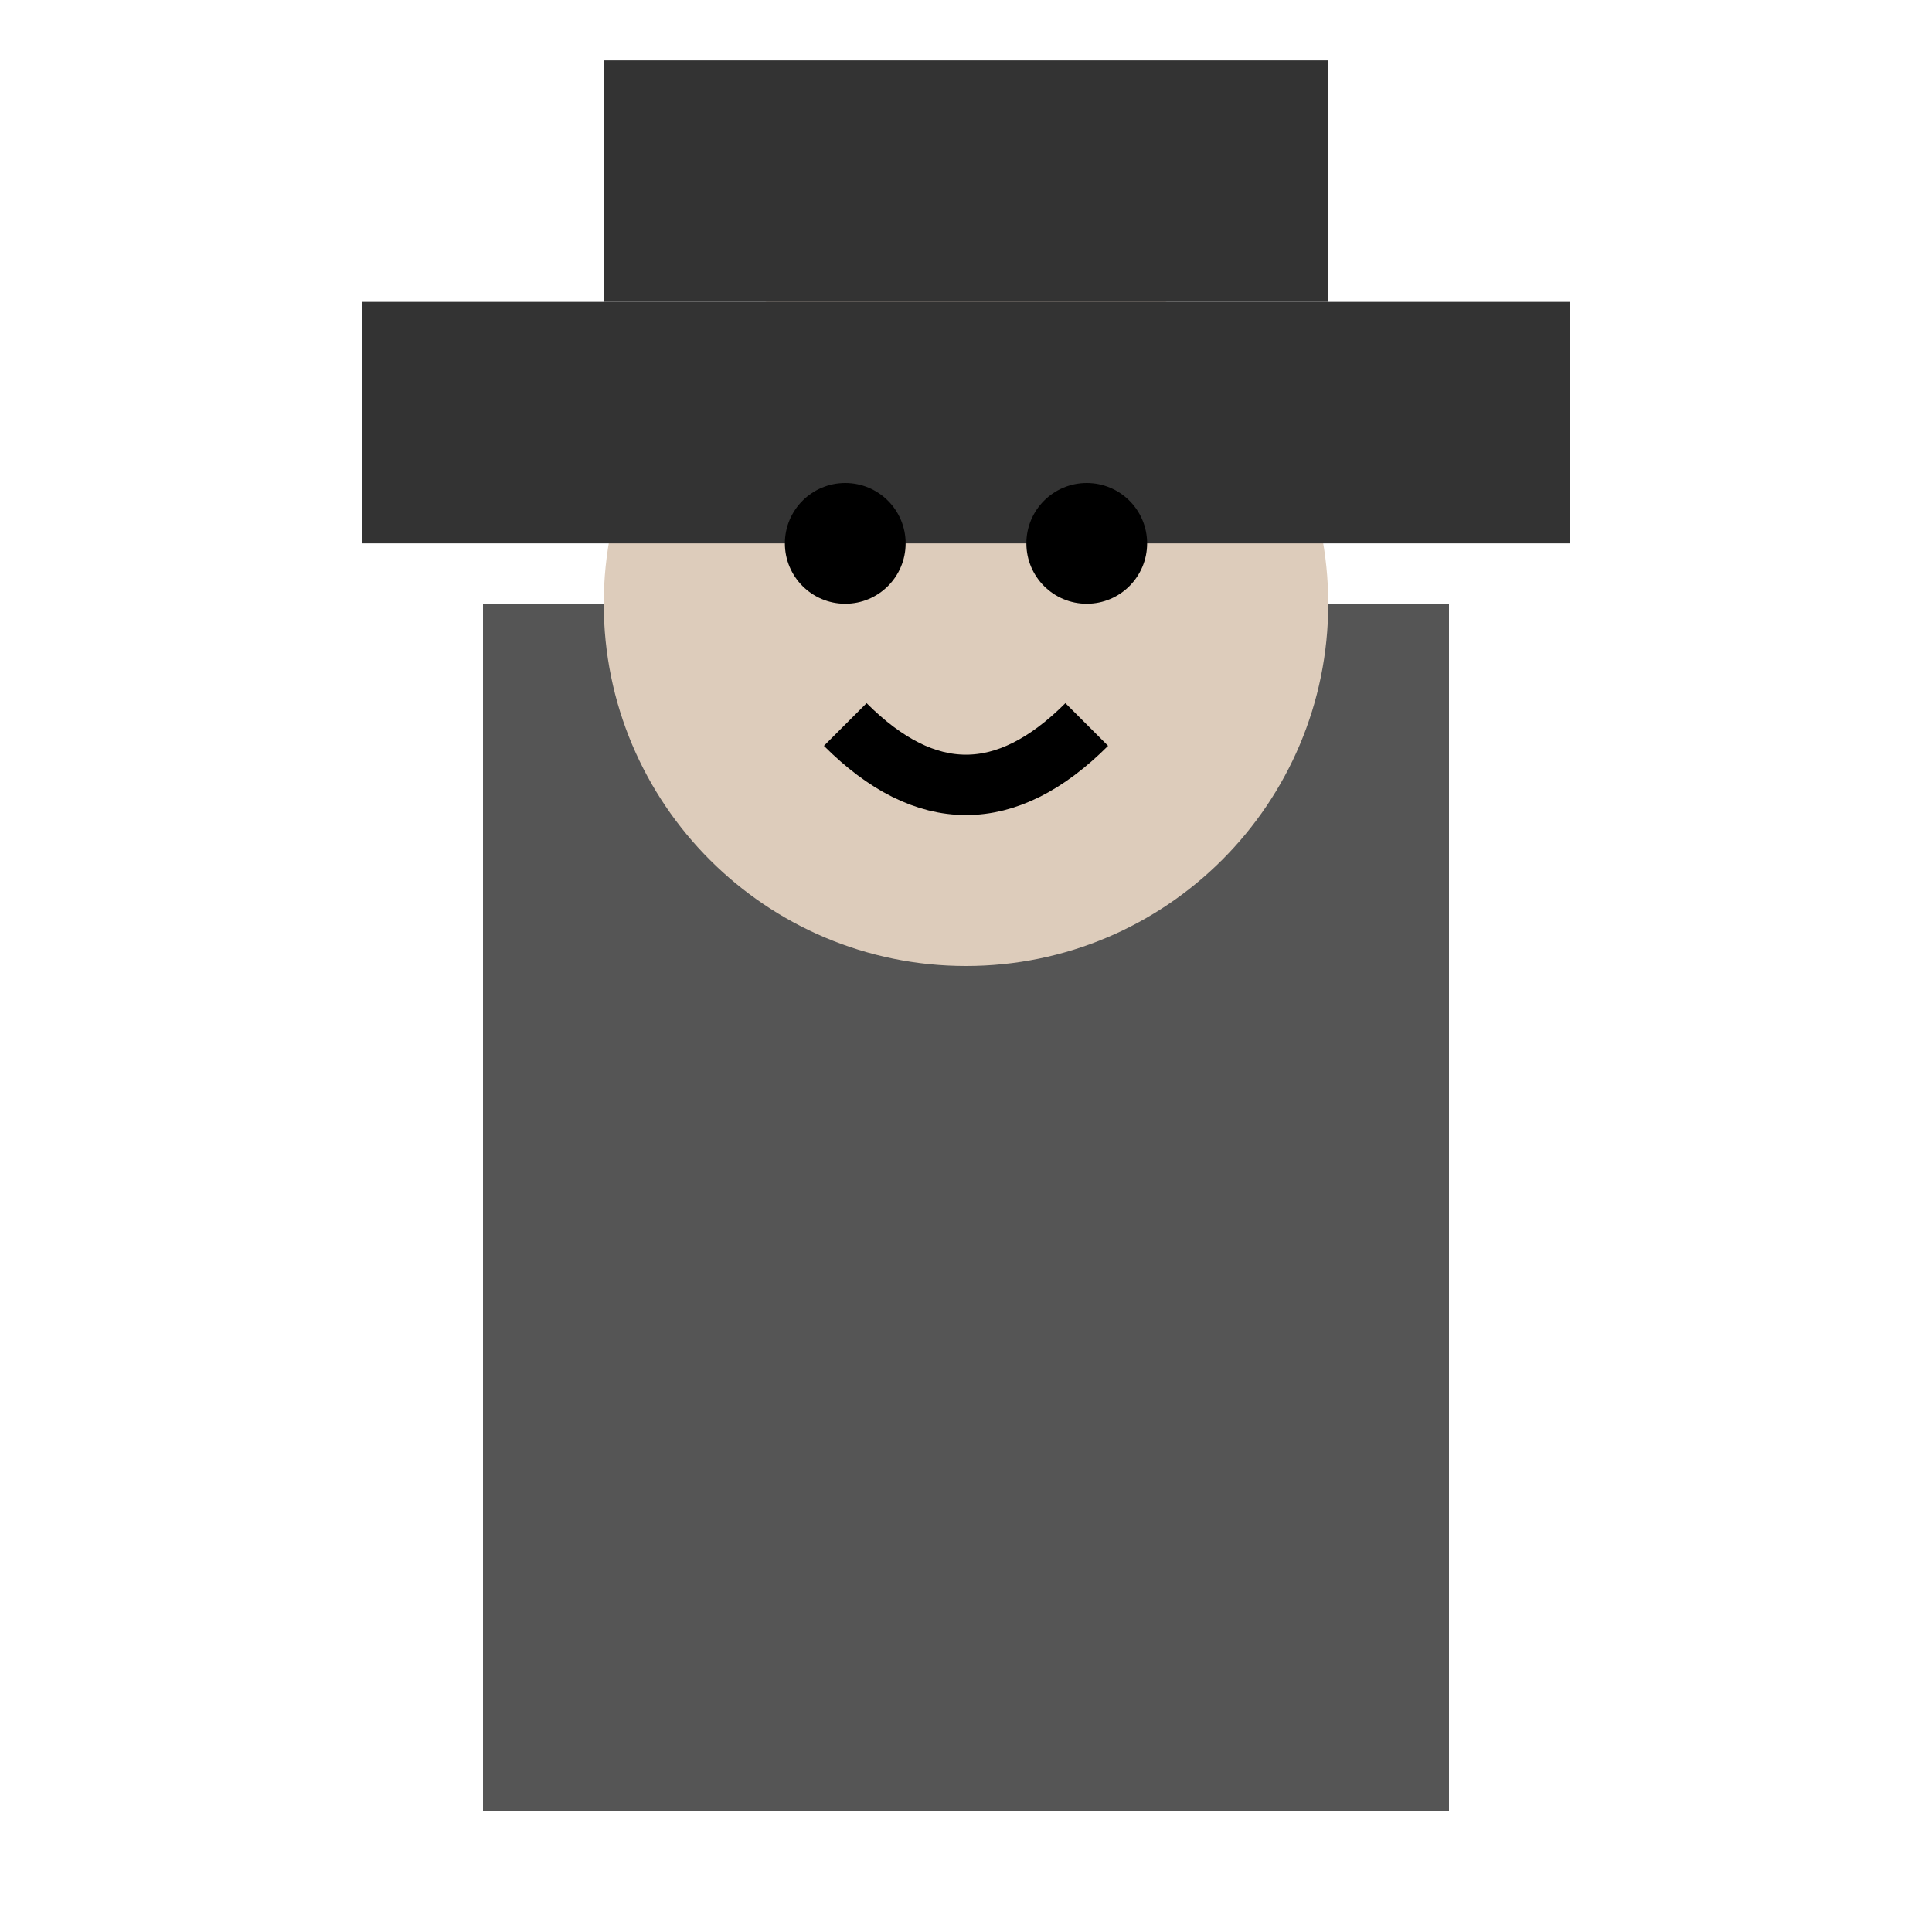
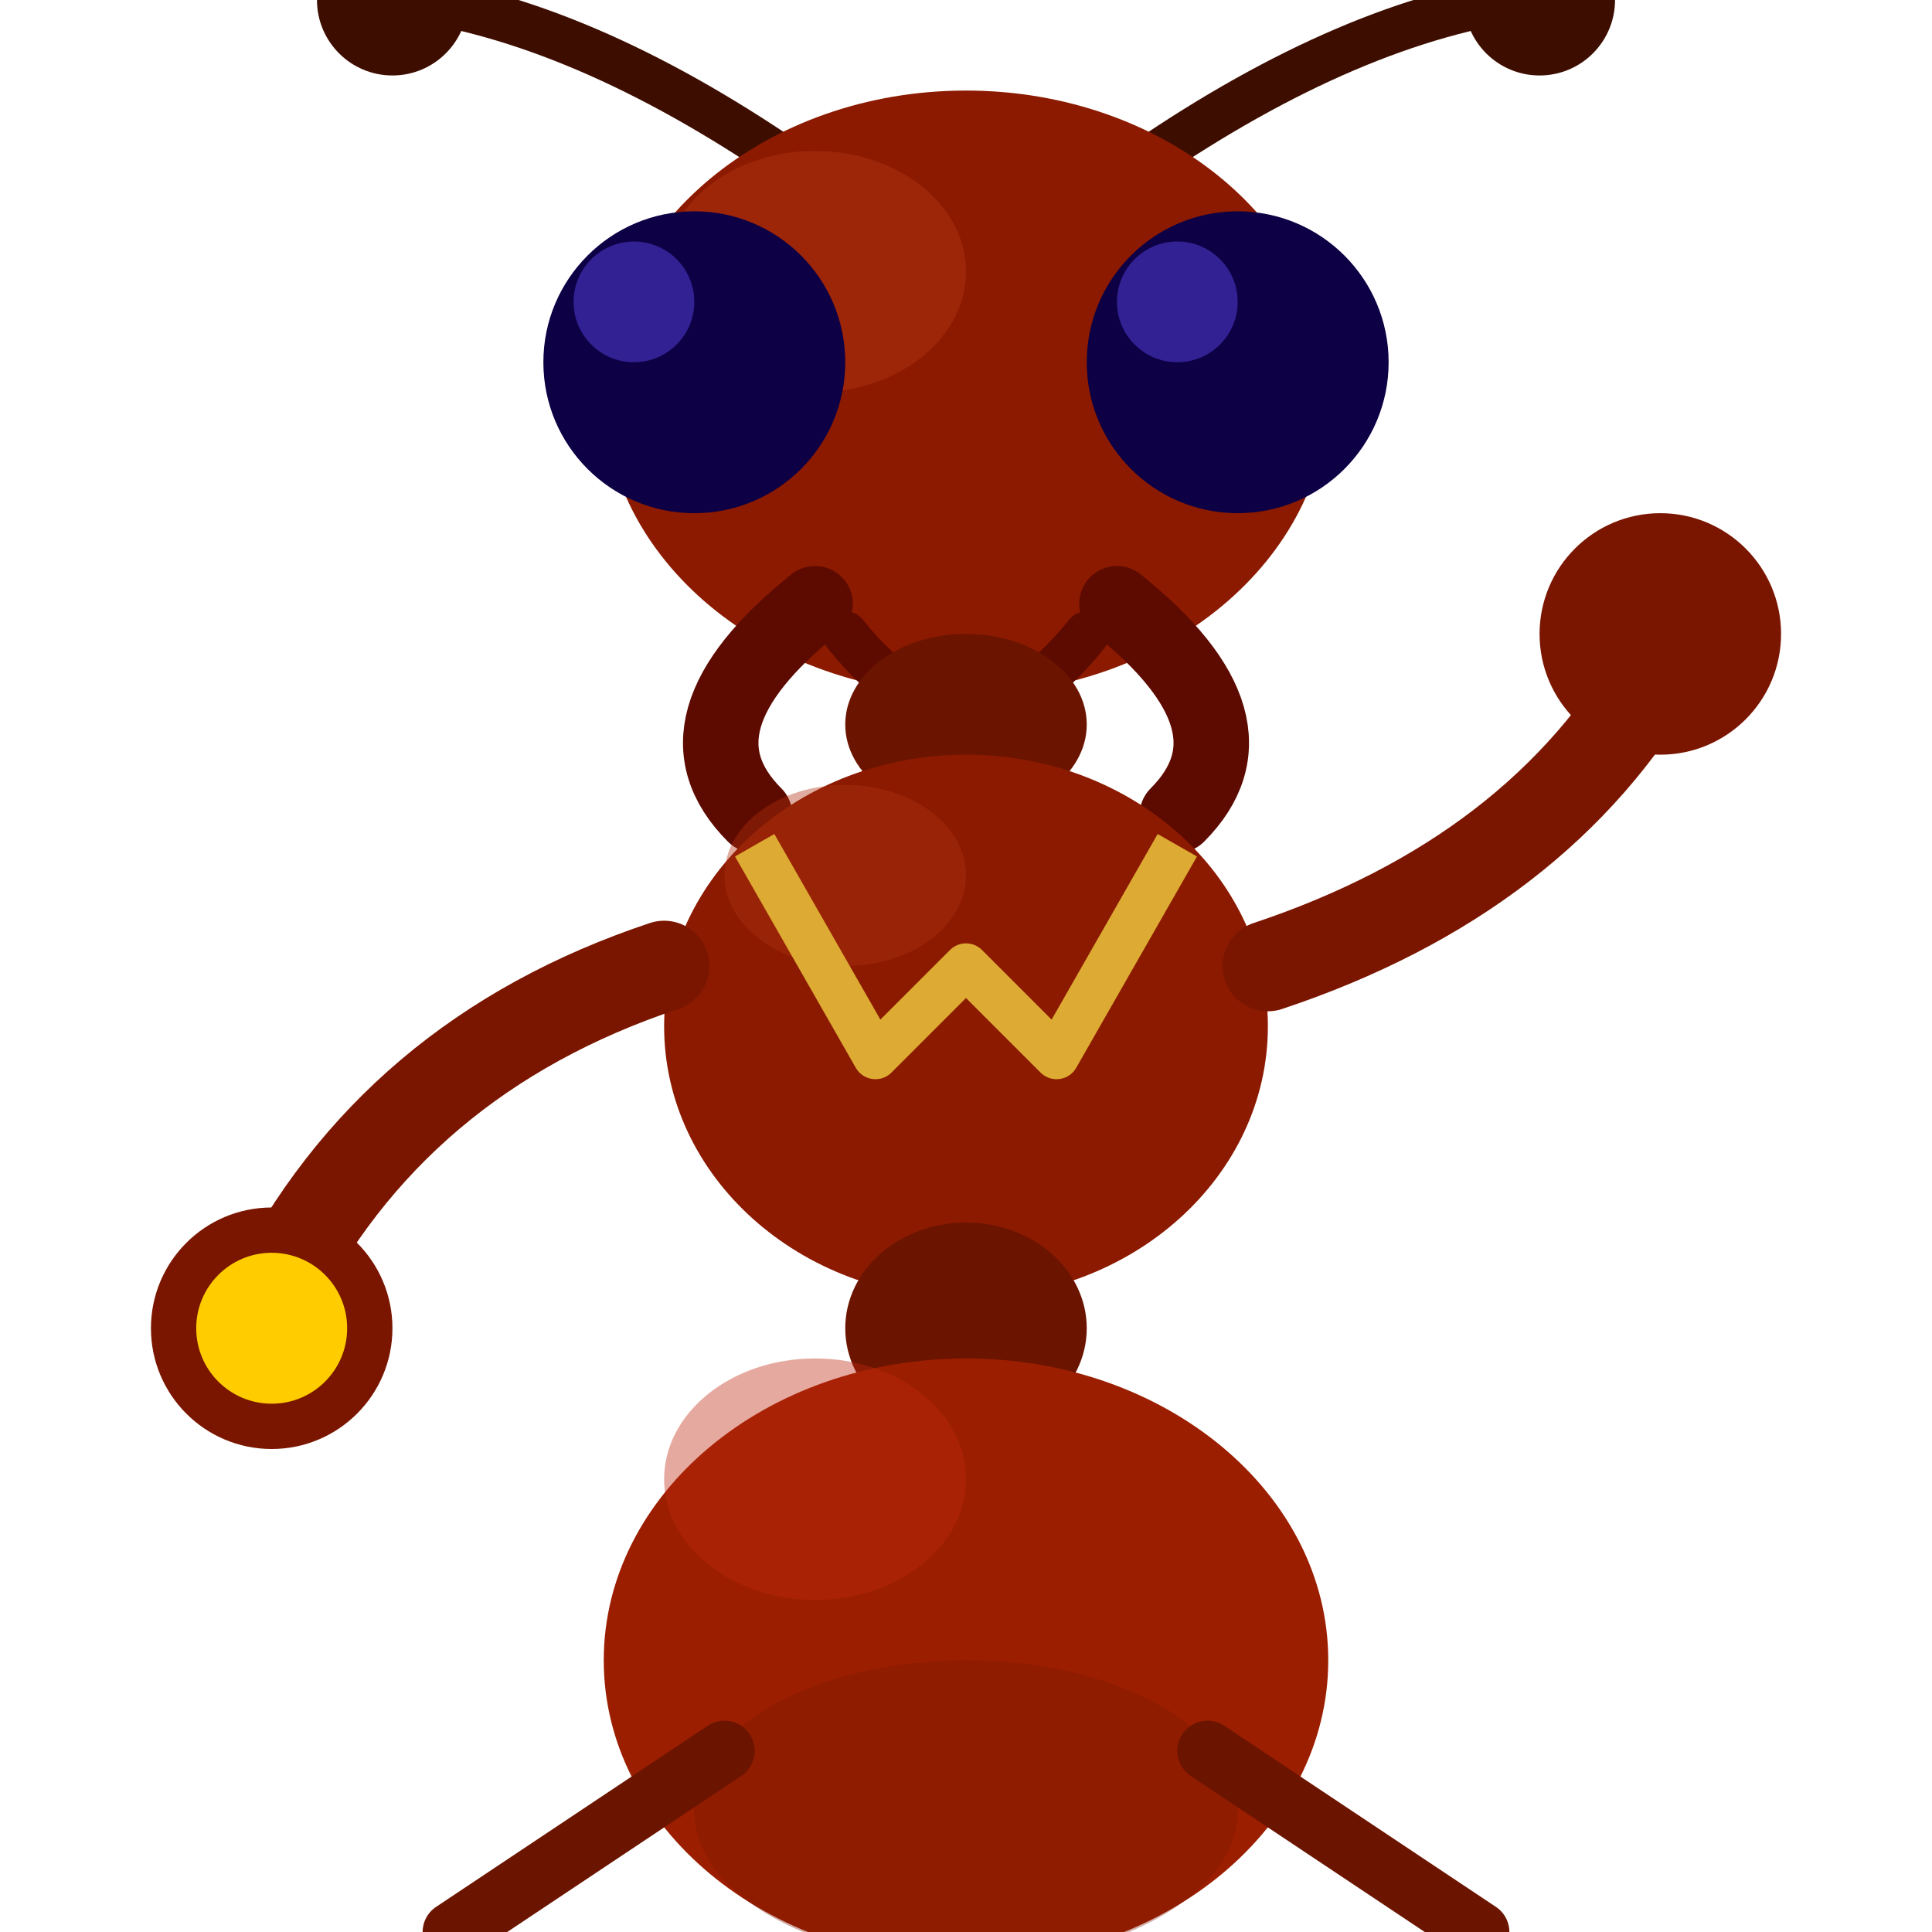
<svg xmlns="http://www.w3.org/2000/svg" width="64" height="64">
-   <rect x="16" y="20" width="32" height="40" fill="#555" />
-   <circle cx="32" cy="20" r="12" fill="#dcb" />
-   <rect x="12" y="10" width="40" height="8" fill="#333" />
-   <rect x="20" y="2" width="24" height="8" fill="#333" />
-   <circle cx="28" cy="18" r="2" fill="#000" />
-   <circle cx="36" cy="18" r="2" fill="#000" />
-   <path d="M 28 24 Q 32 28 36 24" stroke="#000" stroke-width="2" fill="none" />
+   <path d="M 27 6 Q 20 1 14 0" stroke="#3D0D00" stroke-width="1.5" fill="none" stroke-linecap="round" />
+   <circle cx="13" cy="0" r="2.5" fill="#3D0D00" />
+   <path d="M 37 6 Q 44 1 50 0" stroke="#3D0D00" stroke-width="1.5" fill="none" stroke-linecap="round" />
+   <circle cx="51" cy="0" r="2.5" fill="#3D0D00" />
+   <ellipse cx="32" cy="13" rx="12" ry="10" fill="#8B1A00" />
+   <ellipse cx="27" cy="9" rx="5" ry="4" fill="#B03010" opacity="0.5" />
+   <ellipse cx="23" cy="12" rx="5" ry="5" fill="#0D0044" />
+   <ellipse cx="41" cy="12" rx="5" ry="5" fill="#0D0044" />
+   <circle cx="21" cy="10" r="2" fill="#4433BB" opacity="0.65" />
+   <circle cx="39" cy="10" r="2" fill="#4433BB" opacity="0.65" />
+   <path d="M 27 20 Q 22 24 25 27" stroke="#5D0A00" stroke-width="2.5" fill="none" stroke-linecap="round" />
+   <path d="M 37 20 Q 42 24 39 27" stroke="#5D0A00" stroke-width="2.5" fill="none" stroke-linecap="round" />
+   <path d="M 28 21 Q 32 26 36 21" stroke="#5D0A00" stroke-width="1.5" fill="none" stroke-linecap="round" />
+   <ellipse cx="32" cy="24" rx="4" ry="3" fill="#6B1400" />
+   <ellipse cx="32" cy="34" rx="10" ry="9" fill="#8B1A00" />
+   <ellipse cx="28" cy="29" rx="4" ry="3" fill="#B03010" opacity="0.4" />
+   <path d="M 25 28 L 29 35 L 32 32 L 35 35 L 39 28" stroke="#DDAA33" stroke-width="1.5" fill="none" stroke-linejoin="round" />
+   <path d="M 22 32 Q 13 35 9 43" stroke="#7A1600" stroke-width="3" fill="none" stroke-linecap="round" />
+   <circle cx="9" cy="44" r="4" fill="#7A1600" />
+   <circle cx="9" cy="44" r="2.5" fill="#FFCC00" />
+   <path d="M 42 32 Q 51 29 55 22" stroke="#7A1600" stroke-width="3" fill="none" stroke-linecap="round" />
+   <circle cx="55" cy="21" r="4" fill="#7A1600" />
+   <ellipse cx="32" cy="44" rx="4" ry="3.5" fill="#6B1400" />
+   <ellipse cx="32" cy="55" rx="12" ry="10" fill="#9B1E00" />
+   <ellipse cx="27" cy="49" rx="5" ry="4" fill="#C02810" opacity="0.4" />
+   <ellipse cx="32" cy="60" rx="9" ry="5" fill="#7A1600" opacity="0.35" />
+   <line x1="24" y1="58" x2="15" y2="64" stroke="#6B1400" stroke-width="2" stroke-linecap="round" />
+   <line x1="40" y1="58" x2="49" y2="64" stroke="#6B1400" stroke-width="2" stroke-linecap="round" />
</svg>
